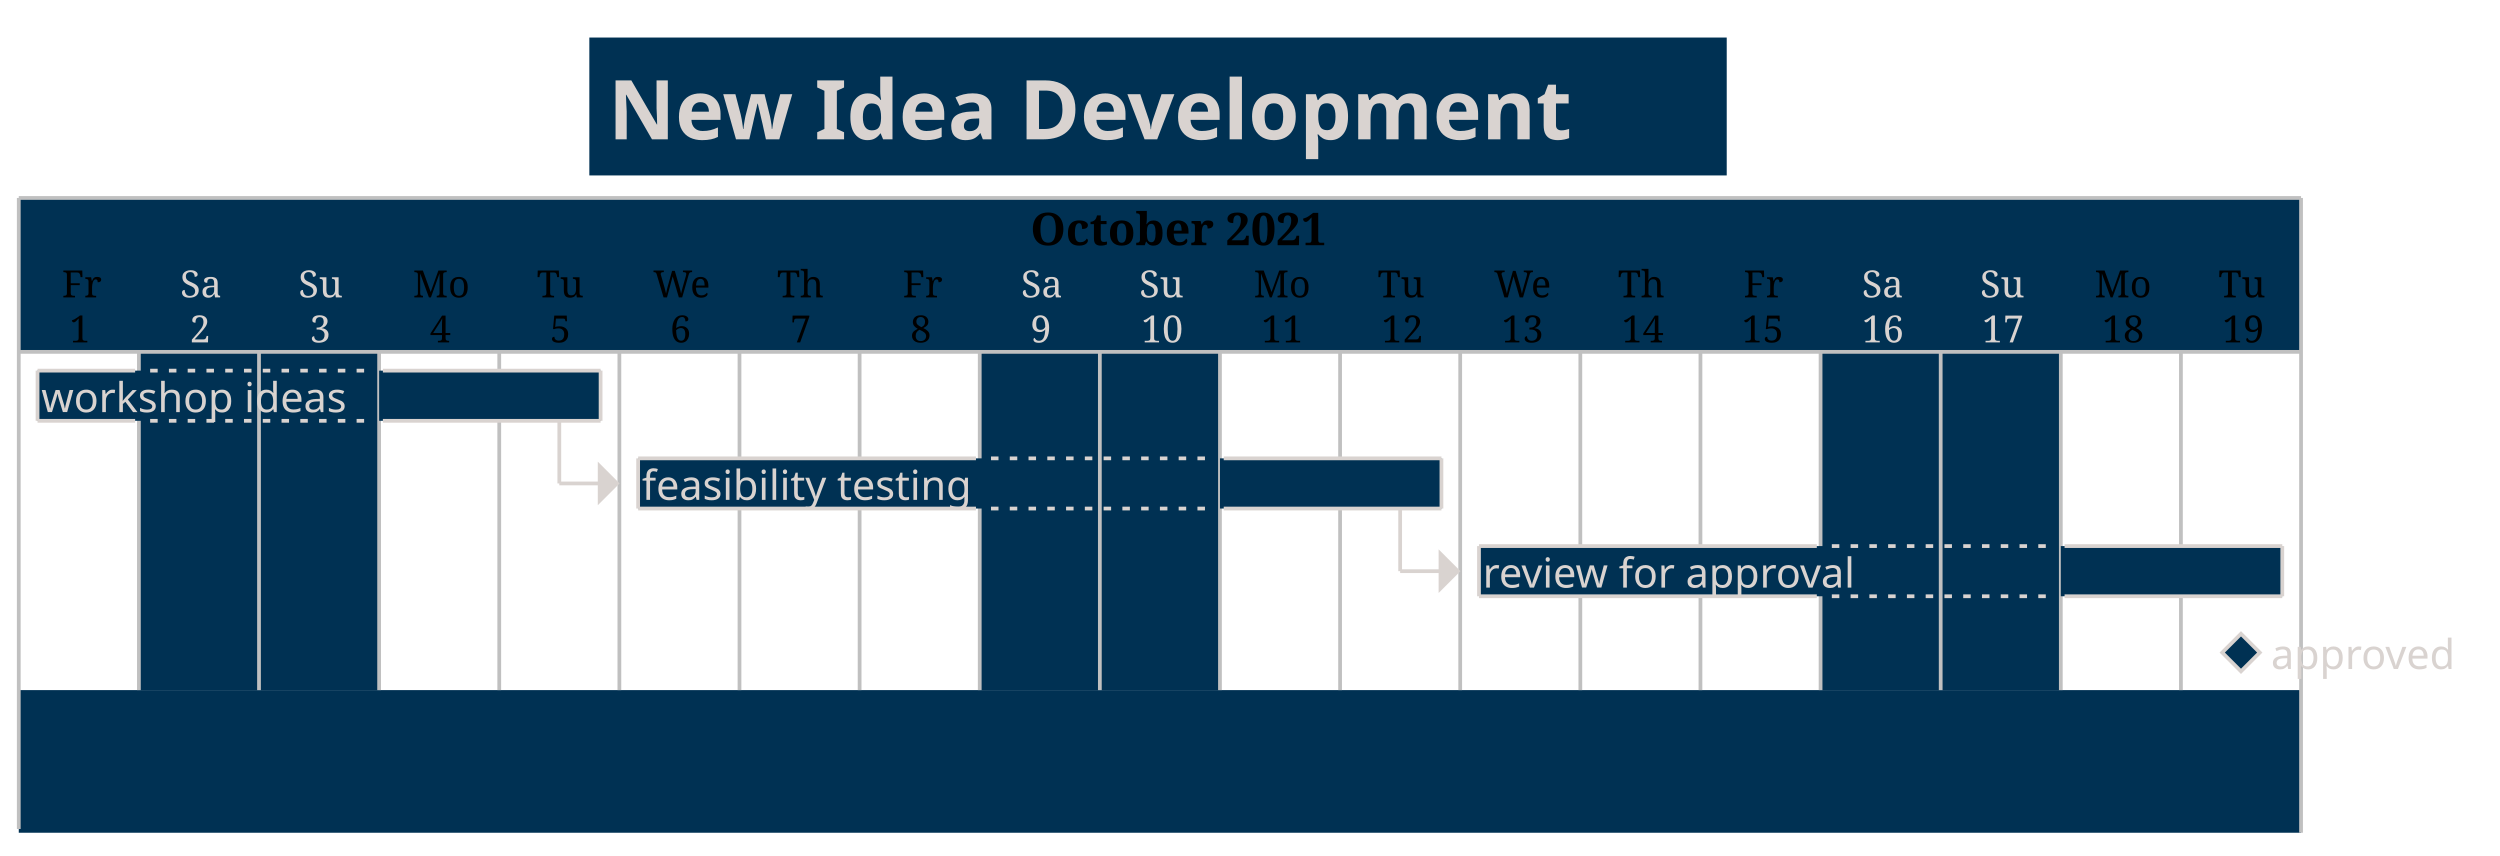
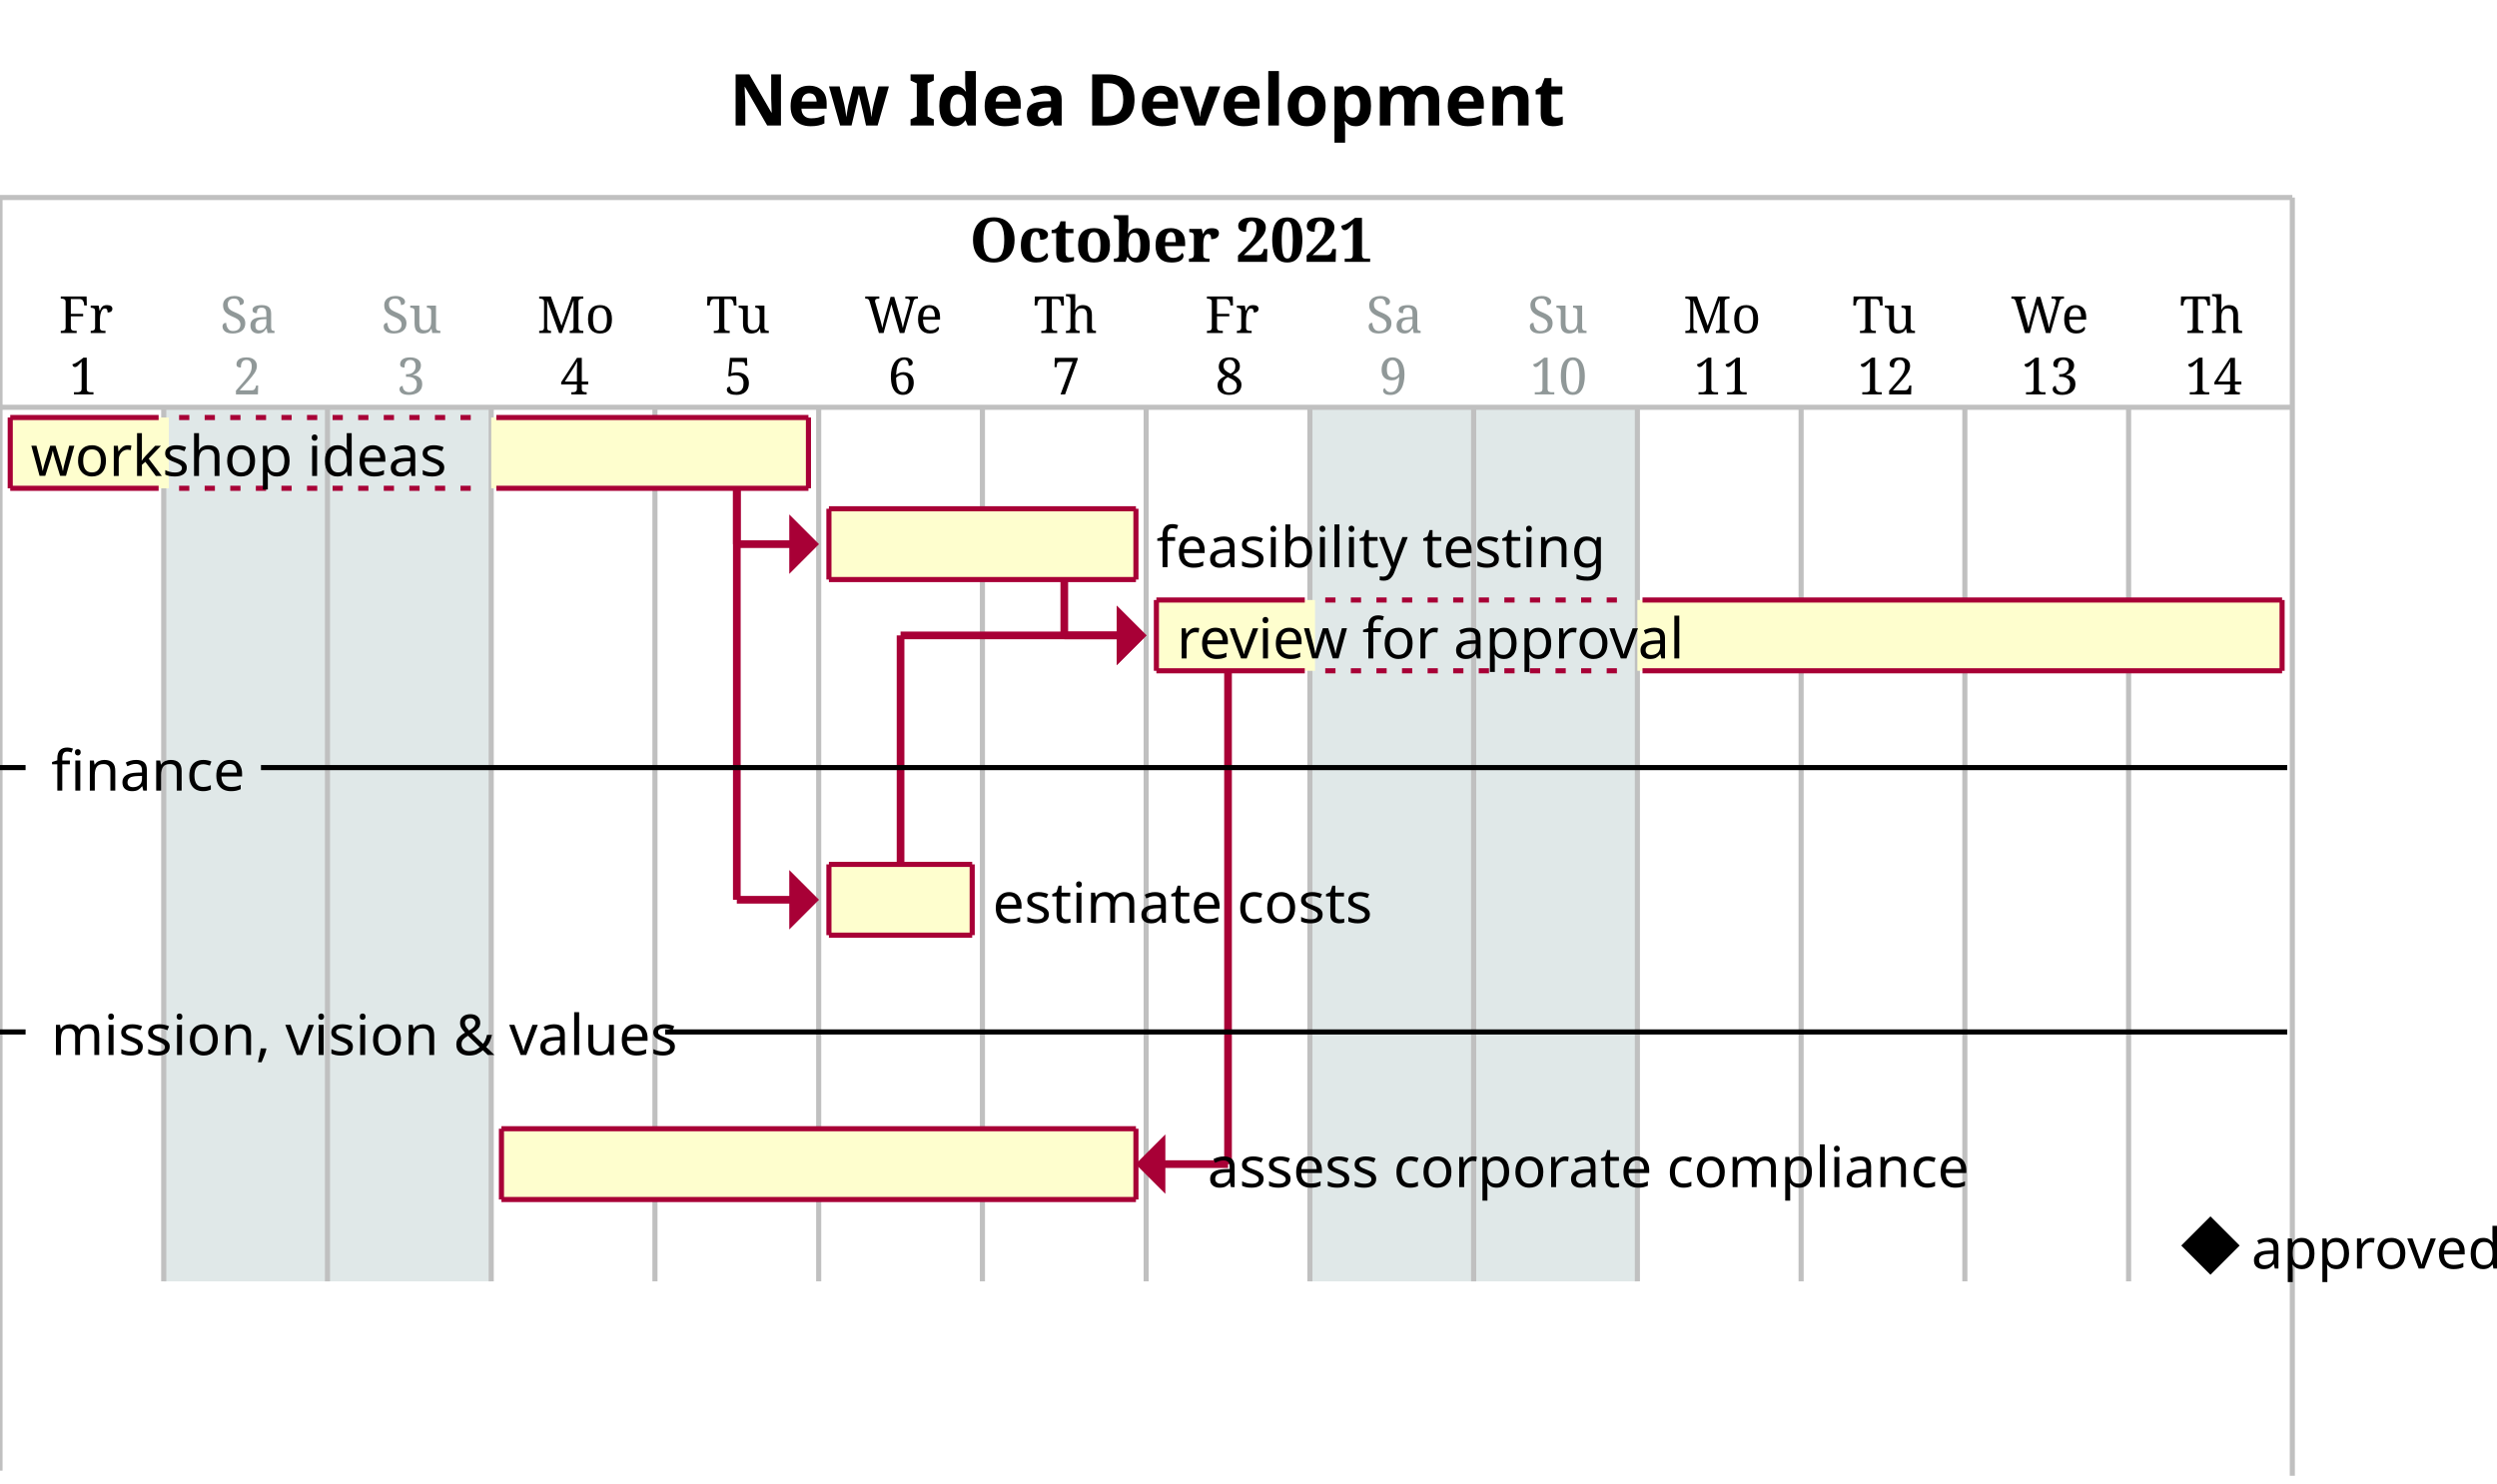
- <svg xmlns="http://www.w3.org/2000/svg" contentScriptType="application/ecmascript" contentStyleType="text/css" height="228px" preserveAspectRatio="none" style="width:666px;height:228px;background:#003153;" version="1.1" viewBox="0 0 666 228" width="666px" zoomAndPan="magnify">
+ <svg xmlns="http://www.w3.org/2000/svg" contentScriptType="application/ecmascript" contentStyleType="text/css" height="290px" preserveAspectRatio="none" style="width:488px;height:290px;background:#FFFFFF;" version="1.1" viewBox="0 0 488 290" width="488px" zoomAndPan="magnify">
  <defs />
  <g>
-     <rect fill="#003153" height="36.737" style="stroke:#003153;stroke-width:0.0;" width="303" x="157" y="10" />
-     <text fill="#D9D3D0" font-family="Verdana" font-size="22" font-weight="bold" lengthAdjust="spacing" textLength="293" x="162" y="37.118">New Idea Development</text>
-     <rect fill="#003153" height="41" style="stroke:none;stroke-width:1.0;" width="608" x="5" y="52.737" />
-     <rect fill="#003153" height="38" style="stroke:none;stroke-width:1.0;" width="608" x="5" y="183.843" />
-     <rect fill="#003153" height="90.106" style="stroke:none;stroke-width:1.0;" width="64" x="37" y="93.737" />
-     <rect fill="#003153" height="90.106" style="stroke:none;stroke-width:1.0;" width="64" x="261" y="93.737" />
-     <rect fill="#003153" height="90.106" style="stroke:none;stroke-width:1.0;" width="64" x="485" y="93.737" />
-     <text fill="#000000" font-family="Serif" font-size="10" lengthAdjust="spacing" textLength="9" x="16.5" y="79.216">Fr</text>
-     <text fill="#D9D3D0" font-family="Serif" font-size="10" lengthAdjust="spacing" textLength="10" x="48" y="79.216">Sa</text>
-     <text fill="#D9D3D0" font-family="Serif" font-size="10" lengthAdjust="spacing" textLength="11" x="79.5" y="79.216">Su</text>
-     <text fill="#000000" font-family="Serif" font-size="10" lengthAdjust="spacing" textLength="14" x="110" y="79.216">Mo</text>
-     <text fill="#000000" font-family="Serif" font-size="10" lengthAdjust="spacing" textLength="12" x="143" y="79.216">Tu</text>
-     <text fill="#000000" font-family="Serif" font-size="10" lengthAdjust="spacing" textLength="14" x="174" y="79.216">We</text>
-     <text fill="#000000" font-family="Serif" font-size="10" lengthAdjust="spacing" textLength="12" x="207" y="79.216">Th</text>
-     <text fill="#000000" font-family="Serif" font-size="10" lengthAdjust="spacing" textLength="9" x="240.5" y="79.216">Fr</text>
-     <text fill="#D9D3D0" font-family="Serif" font-size="10" lengthAdjust="spacing" textLength="10" x="272" y="79.216">Sa</text>
-     <text fill="#D9D3D0" font-family="Serif" font-size="10" lengthAdjust="spacing" textLength="11" x="303.5" y="79.216">Su</text>
-     <text fill="#000000" font-family="Serif" font-size="10" lengthAdjust="spacing" textLength="14" x="334" y="79.216">Mo</text>
-     <text fill="#000000" font-family="Serif" font-size="10" lengthAdjust="spacing" textLength="12" x="367" y="79.216">Tu</text>
-     <text fill="#000000" font-family="Serif" font-size="10" lengthAdjust="spacing" textLength="14" x="398" y="79.216">We</text>
-     <text fill="#000000" font-family="Serif" font-size="10" lengthAdjust="spacing" textLength="12" x="431" y="79.216">Th</text>
-     <text fill="#000000" font-family="Serif" font-size="10" lengthAdjust="spacing" textLength="9" x="464.5" y="79.216">Fr</text>
-     <text fill="#D9D3D0" font-family="Serif" font-size="10" lengthAdjust="spacing" textLength="10" x="496" y="79.216">Sa</text>
-     <text fill="#D9D3D0" font-family="Serif" font-size="10" lengthAdjust="spacing" textLength="11" x="527.5" y="79.216">Su</text>
-     <text fill="#000000" font-family="Serif" font-size="10" lengthAdjust="spacing" textLength="14" x="558" y="79.216">Mo</text>
-     <text fill="#000000" font-family="Serif" font-size="10" lengthAdjust="spacing" textLength="12" x="591" y="79.216">Tu</text>
-     <text fill="#000000" font-family="Serif" font-size="10" lengthAdjust="spacing" textLength="5" x="18.5" y="91.216">1</text>
-     <text fill="#D9D3D0" font-family="Serif" font-size="10" lengthAdjust="spacing" textLength="5" x="50.5" y="91.216">2</text>
-     <text fill="#D9D3D0" font-family="Serif" font-size="10" lengthAdjust="spacing" textLength="5" x="82.5" y="91.216">3</text>
-     <text fill="#000000" font-family="Serif" font-size="10" lengthAdjust="spacing" textLength="5" x="114.5" y="91.216">4</text>
-     <text fill="#000000" font-family="Serif" font-size="10" lengthAdjust="spacing" textLength="5" x="146.5" y="91.216">5</text>
-     <text fill="#000000" font-family="Serif" font-size="10" lengthAdjust="spacing" textLength="5" x="178.5" y="91.216">6</text>
-     <text fill="#000000" font-family="Serif" font-size="10" lengthAdjust="spacing" textLength="5" x="210.5" y="91.216">7</text>
-     <text fill="#000000" font-family="Serif" font-size="10" lengthAdjust="spacing" textLength="5" x="242.5" y="91.216">8</text>
-     <text fill="#D9D3D0" font-family="Serif" font-size="10" lengthAdjust="spacing" textLength="5" x="274.5" y="91.216">9</text>
-     <text fill="#D9D3D0" font-family="Serif" font-size="10" lengthAdjust="spacing" textLength="10" x="304" y="91.216">10</text>
-     <text fill="#000000" font-family="Serif" font-size="10" lengthAdjust="spacing" textLength="10" x="336" y="91.216">11</text>
-     <text fill="#000000" font-family="Serif" font-size="10" lengthAdjust="spacing" textLength="10" x="368" y="91.216">12</text>
-     <text fill="#000000" font-family="Serif" font-size="10" lengthAdjust="spacing" textLength="10" x="400" y="91.216">13</text>
-     <text fill="#000000" font-family="Serif" font-size="10" lengthAdjust="spacing" textLength="10" x="432" y="91.216">14</text>
-     <text fill="#000000" font-family="Serif" font-size="10" lengthAdjust="spacing" textLength="10" x="464" y="91.216">15</text>
-     <text fill="#D9D3D0" font-family="Serif" font-size="10" lengthAdjust="spacing" textLength="10" x="496" y="91.216">16</text>
-     <text fill="#D9D3D0" font-family="Serif" font-size="10" lengthAdjust="spacing" textLength="10" x="528" y="91.216">17</text>
-     <text fill="#000000" font-family="Serif" font-size="10" lengthAdjust="spacing" textLength="10" x="560" y="91.216">18</text>
-     <text fill="#000000" font-family="Serif" font-size="10" lengthAdjust="spacing" textLength="10" x="592" y="91.216">19</text>
-     <text fill="#000000" font-family="Serif" font-size="12" font-weight="bold" lengthAdjust="spacing" textLength="69" x="274.5" y="65.311">October 2021</text>
-     <line style="stroke:#C0C0C0;stroke-width:1.0;" x1="5" x2="5" y1="52.737" y2="220.843" />
-     <line style="stroke:#C0C0C0;stroke-width:1.0;" x1="37" x2="37" y1="93.737" y2="183.843" />
-     <line style="stroke:#C0C0C0;stroke-width:1.0;" x1="69" x2="69" y1="93.737" y2="183.843" />
-     <line style="stroke:#C0C0C0;stroke-width:1.0;" x1="101" x2="101" y1="93.737" y2="183.843" />
-     <line style="stroke:#C0C0C0;stroke-width:1.0;" x1="133" x2="133" y1="93.737" y2="183.843" />
-     <line style="stroke:#C0C0C0;stroke-width:1.0;" x1="165" x2="165" y1="93.737" y2="183.843" />
-     <line style="stroke:#C0C0C0;stroke-width:1.0;" x1="197" x2="197" y1="93.737" y2="183.843" />
-     <line style="stroke:#C0C0C0;stroke-width:1.0;" x1="229" x2="229" y1="93.737" y2="183.843" />
-     <line style="stroke:#C0C0C0;stroke-width:1.0;" x1="261" x2="261" y1="93.737" y2="183.843" />
-     <line style="stroke:#C0C0C0;stroke-width:1.0;" x1="293" x2="293" y1="93.737" y2="183.843" />
-     <line style="stroke:#C0C0C0;stroke-width:1.0;" x1="325" x2="325" y1="93.737" y2="183.843" />
-     <line style="stroke:#C0C0C0;stroke-width:1.0;" x1="357" x2="357" y1="93.737" y2="183.843" />
-     <line style="stroke:#C0C0C0;stroke-width:1.0;" x1="389" x2="389" y1="93.737" y2="183.843" />
-     <line style="stroke:#C0C0C0;stroke-width:1.0;" x1="421" x2="421" y1="93.737" y2="183.843" />
-     <line style="stroke:#C0C0C0;stroke-width:1.0;" x1="453" x2="453" y1="93.737" y2="183.843" />
-     <line style="stroke:#C0C0C0;stroke-width:1.0;" x1="485" x2="485" y1="93.737" y2="183.843" />
-     <line style="stroke:#C0C0C0;stroke-width:1.0;" x1="517" x2="517" y1="93.737" y2="183.843" />
-     <line style="stroke:#C0C0C0;stroke-width:1.0;" x1="549" x2="549" y1="93.737" y2="183.843" />
-     <line style="stroke:#C0C0C0;stroke-width:1.0;" x1="581" x2="581" y1="93.737" y2="183.843" />
-     <line style="stroke:#C0C0C0;stroke-width:1.0;" x1="613" x2="613" y1="52.737" y2="221.843" />
-     <line style="stroke:#C0C0C0;stroke-width:1.0;" x1="5" x2="613" y1="52.737" y2="52.737" />
-     <line style="stroke:#C0C0C0;stroke-width:1.0;" x1="5" x2="613" y1="93.737" y2="93.737" />
-     <line style="stroke:#D9D3D0;stroke-width:1.0;" x1="149" x2="149" y1="112.106" y2="128.79" />
-     <line style="stroke:#D9D3D0;stroke-width:1.0;" x1="149" x2="164" y1="128.79" y2="128.79" />
-     <polygon fill="#D9D3D0" points="160,124.79,160,128.79,160,132.79,164,128.79" style="stroke:#D9D3D0;stroke-width:1.5;" />
-     <line style="stroke:#D9D3D0;stroke-width:1.0;" x1="373" x2="373" y1="135.475" y2="152.159" />
-     <line style="stroke:#D9D3D0;stroke-width:1.0;" x1="373" x2="388" y1="152.159" y2="152.159" />
-     <polygon fill="#D9D3D0" points="384,148.159,384,152.159,384,156.159,388,152.159" style="stroke:#D9D3D0;stroke-width:1.5;" />
-     <rect fill="#003153" height="13.369" style="stroke:none;stroke-width:1.0;" width="28" x="10" y="98.737" />
-     <line style="stroke:#D9D3D0;stroke-width:1.0;" x1="10" x2="36" y1="98.737" y2="98.737" />
-     <line style="stroke:#D9D3D0;stroke-width:1.0;" x1="10" x2="36" y1="112.106" y2="112.106" />
-     <line style="stroke:#D9D3D0;stroke-width:1.0;" x1="10" x2="10" y1="98.737" y2="112.106" />
-     <rect fill="#003153" height="13.369" style="stroke:none;stroke-width:1.0;" width="59" x="101" y="98.737" />
-     <line style="stroke:#D9D3D0;stroke-width:1.0;" x1="102" x2="160" y1="98.737" y2="98.737" />
-     <line style="stroke:#D9D3D0;stroke-width:1.0;" x1="102" x2="160" y1="112.106" y2="112.106" />
-     <line style="stroke:#D9D3D0;stroke-width:1.0;" x1="160" x2="160" y1="98.737" y2="112.106" />
-     <line style="stroke:#D9D3D0;stroke-width:1.0;stroke-dasharray:2.0,3.0;" x1="40" x2="98" y1="98.737" y2="98.737" />
-     <line style="stroke:#D9D3D0;stroke-width:1.0;stroke-dasharray:2.0,3.0;" x1="40" x2="98" y1="112.106" y2="112.106" />
-     <rect fill="#003153" height="13.369" style="stroke:none;stroke-width:1.0;" width="92" x="170" y="122.106" />
-     <line style="stroke:#D9D3D0;stroke-width:1.0;" x1="170" x2="260" y1="122.106" y2="122.106" />
-     <line style="stroke:#D9D3D0;stroke-width:1.0;" x1="170" x2="260" y1="135.475" y2="135.475" />
-     <line style="stroke:#D9D3D0;stroke-width:1.0;" x1="170" x2="170" y1="122.106" y2="135.475" />
-     <rect fill="#003153" height="13.369" style="stroke:none;stroke-width:1.0;" width="59" x="325" y="122.106" />
-     <line style="stroke:#D9D3D0;stroke-width:1.0;" x1="326" x2="384" y1="122.106" y2="122.106" />
-     <line style="stroke:#D9D3D0;stroke-width:1.0;" x1="326" x2="384" y1="135.475" y2="135.475" />
-     <line style="stroke:#D9D3D0;stroke-width:1.0;" x1="384" x2="384" y1="122.106" y2="135.475" />
-     <line style="stroke:#D9D3D0;stroke-width:1.0;stroke-dasharray:2.0,3.0;" x1="264" x2="322" y1="122.106" y2="122.106" />
-     <line style="stroke:#D9D3D0;stroke-width:1.0;stroke-dasharray:2.0,3.0;" x1="264" x2="322" y1="135.475" y2="135.475" />
-     <rect fill="#003153" height="13.369" style="stroke:none;stroke-width:1.0;" width="92" x="394" y="145.475" />
-     <line style="stroke:#D9D3D0;stroke-width:1.0;" x1="394" x2="484" y1="145.475" y2="145.475" />
-     <line style="stroke:#D9D3D0;stroke-width:1.0;" x1="394" x2="484" y1="158.843" y2="158.843" />
-     <line style="stroke:#D9D3D0;stroke-width:1.0;" x1="394" x2="394" y1="145.475" y2="158.843" />
-     <rect fill="#003153" height="13.369" style="stroke:none;stroke-width:1.0;" width="59" x="549" y="145.475" />
-     <line style="stroke:#D9D3D0;stroke-width:1.0;" x1="550" x2="608" y1="145.475" y2="145.475" />
-     <line style="stroke:#D9D3D0;stroke-width:1.0;" x1="550" x2="608" y1="158.843" y2="158.843" />
-     <line style="stroke:#D9D3D0;stroke-width:1.0;" x1="608" x2="608" y1="145.475" y2="158.843" />
-     <line style="stroke:#D9D3D0;stroke-width:1.0;stroke-dasharray:2.0,3.0;" x1="488" x2="546" y1="145.475" y2="145.475" />
-     <line style="stroke:#D9D3D0;stroke-width:1.0;stroke-dasharray:2.0,3.0;" x1="488" x2="546" y1="158.843" y2="158.843" />
-     <polygon fill="#003153" points="597,168.843,602,173.843,597,178.843,592,173.843" style="stroke:#D9D3D0;stroke-width:1.0;" />
-     <text fill="#D9D3D0" font-family="Verdana" font-size="11" lengthAdjust="spacing" textLength="89" x="11" y="109.796">workshop ideas</text>
-     <text fill="#D9D3D0" font-family="Verdana" font-size="11" lengthAdjust="spacing" textLength="96" x="171" y="133.165">feasibility testing</text>
-     <text fill="#D9D3D0" font-family="Verdana" font-size="11" lengthAdjust="spacing" textLength="112" x="395" y="156.534">review for approval</text>
-     <text fill="#D9D3D0" font-family="Verdana" font-size="11" lengthAdjust="spacing" textLength="54" x="605" y="178.218">approved</text>
+     <rect fill="none" height="27.609" style="stroke:none;stroke-width:1.0;" width="172" x="137.5" y="5" />
+     <text fill="#000000" font-family="sans-serif" font-size="14" font-weight="bold" lengthAdjust="spacing" textLength="162" x="142.5" y="24.533">New Idea Development</text>
+     <rect fill="#E0E8E8" height="170.852" style="stroke:none;stroke-width:1.0;" width="64" x="32" y="79.609" />
+     <rect fill="#E0E8E8" height="170.852" style="stroke:none;stroke-width:1.0;" width="64" x="256" y="79.609" />
+     <text fill="#000000" font-family="Serif" font-size="10" lengthAdjust="spacing" textLength="9" x="11.5" y="65.088">Fr</text>
+     <text fill="#909898" font-family="Serif" font-size="10" lengthAdjust="spacing" textLength="10" x="43" y="65.088">Sa</text>
+     <text fill="#909898" font-family="Serif" font-size="10" lengthAdjust="spacing" textLength="11" x="74.5" y="65.088">Su</text>
+     <text fill="#000000" font-family="Serif" font-size="10" lengthAdjust="spacing" textLength="14" x="105" y="65.088">Mo</text>
+     <text fill="#000000" font-family="Serif" font-size="10" lengthAdjust="spacing" textLength="12" x="138" y="65.088">Tu</text>
+     <text fill="#000000" font-family="Serif" font-size="10" lengthAdjust="spacing" textLength="14" x="169" y="65.088">We</text>
+     <text fill="#000000" font-family="Serif" font-size="10" lengthAdjust="spacing" textLength="12" x="202" y="65.088">Th</text>
+     <text fill="#000000" font-family="Serif" font-size="10" lengthAdjust="spacing" textLength="9" x="235.5" y="65.088">Fr</text>
+     <text fill="#909898" font-family="Serif" font-size="10" lengthAdjust="spacing" textLength="10" x="267" y="65.088">Sa</text>
+     <text fill="#909898" font-family="Serif" font-size="10" lengthAdjust="spacing" textLength="11" x="298.5" y="65.088">Su</text>
+     <text fill="#000000" font-family="Serif" font-size="10" lengthAdjust="spacing" textLength="14" x="329" y="65.088">Mo</text>
+     <text fill="#000000" font-family="Serif" font-size="10" lengthAdjust="spacing" textLength="12" x="362" y="65.088">Tu</text>
+     <text fill="#000000" font-family="Serif" font-size="10" lengthAdjust="spacing" textLength="14" x="393" y="65.088">We</text>
+     <text fill="#000000" font-family="Serif" font-size="10" lengthAdjust="spacing" textLength="12" x="426" y="65.088">Th</text>
+     <text fill="#000000" font-family="Serif" font-size="10" lengthAdjust="spacing" textLength="5" x="13.5" y="77.088">1</text>
+     <text fill="#909898" font-family="Serif" font-size="10" lengthAdjust="spacing" textLength="5" x="45.5" y="77.088">2</text>
+     <text fill="#909898" font-family="Serif" font-size="10" lengthAdjust="spacing" textLength="5" x="77.5" y="77.088">3</text>
+     <text fill="#000000" font-family="Serif" font-size="10" lengthAdjust="spacing" textLength="5" x="109.5" y="77.088">4</text>
+     <text fill="#000000" font-family="Serif" font-size="10" lengthAdjust="spacing" textLength="5" x="141.5" y="77.088">5</text>
+     <text fill="#000000" font-family="Serif" font-size="10" lengthAdjust="spacing" textLength="5" x="173.5" y="77.088">6</text>
+     <text fill="#000000" font-family="Serif" font-size="10" lengthAdjust="spacing" textLength="5" x="205.5" y="77.088">7</text>
+     <text fill="#000000" font-family="Serif" font-size="10" lengthAdjust="spacing" textLength="5" x="237.5" y="77.088">8</text>
+     <text fill="#909898" font-family="Serif" font-size="10" lengthAdjust="spacing" textLength="5" x="269.5" y="77.088">9</text>
+     <text fill="#909898" font-family="Serif" font-size="10" lengthAdjust="spacing" textLength="10" x="299" y="77.088">10</text>
+     <text fill="#000000" font-family="Serif" font-size="10" lengthAdjust="spacing" textLength="10" x="331" y="77.088">11</text>
+     <text fill="#000000" font-family="Serif" font-size="10" lengthAdjust="spacing" textLength="10" x="363" y="77.088">12</text>
+     <text fill="#000000" font-family="Serif" font-size="10" lengthAdjust="spacing" textLength="10" x="395" y="77.088">13</text>
+     <text fill="#000000" font-family="Serif" font-size="10" lengthAdjust="spacing" textLength="10" x="427" y="77.088">14</text>
+     <text fill="#000000" font-family="Serif" font-size="12" font-weight="bold" lengthAdjust="spacing" textLength="69" x="189.5" y="51.184">October 2021</text>
+     <line style="stroke:#C0C0C0;stroke-width:1.0;" x1="0" x2="0" y1="38.609" y2="287.461" />
+     <line style="stroke:#C0C0C0;stroke-width:1.0;" x1="32" x2="32" y1="79.609" y2="250.461" />
+     <line style="stroke:#C0C0C0;stroke-width:1.0;" x1="64" x2="64" y1="79.609" y2="250.461" />
+     <line style="stroke:#C0C0C0;stroke-width:1.0;" x1="96" x2="96" y1="79.609" y2="250.461" />
+     <line style="stroke:#C0C0C0;stroke-width:1.0;" x1="128" x2="128" y1="79.609" y2="250.461" />
+     <line style="stroke:#C0C0C0;stroke-width:1.0;" x1="160" x2="160" y1="79.609" y2="250.461" />
+     <line style="stroke:#C0C0C0;stroke-width:1.0;" x1="192" x2="192" y1="79.609" y2="250.461" />
+     <line style="stroke:#C0C0C0;stroke-width:1.0;" x1="224" x2="224" y1="79.609" y2="250.461" />
+     <line style="stroke:#C0C0C0;stroke-width:1.0;" x1="256" x2="256" y1="79.609" y2="250.461" />
+     <line style="stroke:#C0C0C0;stroke-width:1.0;" x1="288" x2="288" y1="79.609" y2="250.461" />
+     <line style="stroke:#C0C0C0;stroke-width:1.0;" x1="320" x2="320" y1="79.609" y2="250.461" />
+     <line style="stroke:#C0C0C0;stroke-width:1.0;" x1="352" x2="352" y1="79.609" y2="250.461" />
+     <line style="stroke:#C0C0C0;stroke-width:1.0;" x1="384" x2="384" y1="79.609" y2="250.461" />
+     <line style="stroke:#C0C0C0;stroke-width:1.0;" x1="416" x2="416" y1="79.609" y2="250.461" />
+     <line style="stroke:#C0C0C0;stroke-width:1.0;" x1="448" x2="448" y1="38.609" y2="288.461" />
+     <line style="stroke:#C0C0C0;stroke-width:1.0;" x1="0" x2="448" y1="38.609" y2="38.609" />
+     <line style="stroke:#C0C0C0;stroke-width:1.0;" x1="0" x2="448" y1="79.609" y2="79.609" />
+     <line style="stroke:#A80036;stroke-width:1.5;" x1="144" x2="144" y1="95.445" y2="106.363" />
+     <line style="stroke:#A80036;stroke-width:1.5;" x1="144" x2="159" y1="106.363" y2="106.363" />
+     <polygon fill="#A80036" points="155,102.363,155,106.363,155,110.363,159,106.363" style="stroke:#A80036;stroke-width:1.5;" />
+     <line style="stroke:#A80036;stroke-width:1.5;" x1="208" x2="208" y1="113.281" y2="124.199" />
+     <line style="stroke:#A80036;stroke-width:1.5;" x1="208" x2="223" y1="124.199" y2="124.199" />
+     <polygon fill="#A80036" points="219,120.199,219,124.199,219,128.199,223,124.199" style="stroke:#A80036;stroke-width:1.5;" />
+     <line style="stroke:#A80036;stroke-width:1.5;" x1="144" x2="144" y1="95.445" y2="175.871" />
+     <line style="stroke:#A80036;stroke-width:1.5;" x1="144" x2="159" y1="175.871" y2="175.871" />
+     <polygon fill="#A80036" points="155,171.871,155,175.871,155,179.871,159,175.871" style="stroke:#A80036;stroke-width:1.5;" />
+     <line style="stroke:#A80036;stroke-width:1.5;" x1="176" x2="176" y1="168.953" y2="124.199" />
+     <line style="stroke:#A80036;stroke-width:1.5;" x1="176" x2="223" y1="124.199" y2="124.199" />
+     <polygon fill="#A80036" points="219,120.199,219,124.199,219,128.199,223,124.199" style="stroke:#A80036;stroke-width:1.5;" />
+     <line style="stroke:#A80036;stroke-width:1.5;" x1="240" x2="240" y1="131.117" y2="227.543" />
+     <line style="stroke:#A80036;stroke-width:1.5;" x1="240" x2="223" y1="227.543" y2="227.543" />
+     <polygon fill="#A80036" points="227,223.543,227,227.543,227,231.543,223,227.543" style="stroke:#A80036;stroke-width:1.5;" />
+     <rect fill="#FEFECE" height="13.836" style="stroke:none;stroke-width:1.0;" width="31" x="2" y="81.609" />
+     <line style="stroke:#A80036;stroke-width:1.0;" x1="2" x2="31" y1="81.609" y2="81.609" />
+     <line style="stroke:#A80036;stroke-width:1.0;" x1="2" x2="31" y1="95.445" y2="95.445" />
+     <line style="stroke:#A80036;stroke-width:1.0;" x1="2" x2="2" y1="81.609" y2="95.445" />
+     <rect fill="#FEFECE" height="13.836" style="stroke:none;stroke-width:1.0;" width="62" x="96" y="81.609" />
+     <line style="stroke:#A80036;stroke-width:1.0;" x1="97" x2="158" y1="81.609" y2="81.609" />
+     <line style="stroke:#A80036;stroke-width:1.0;" x1="97" x2="158" y1="95.445" y2="95.445" />
+     <line style="stroke:#A80036;stroke-width:1.0;" x1="158" x2="158" y1="81.609" y2="95.445" />
+     <line style="stroke:#A80036;stroke-width:1.0;stroke-dasharray:2.0,3.0;" x1="35" x2="93" y1="81.609" y2="81.609" />
+     <line style="stroke:#A80036;stroke-width:1.0;stroke-dasharray:2.0,3.0;" x1="35" x2="93" y1="95.445" y2="95.445" />
+     <rect fill="#FEFECE" height="13.836" style="stroke:none;stroke-width:1.0;" width="60" x="162" y="99.445" />
+     <line style="stroke:#A80036;stroke-width:1.0;" x1="162" x2="222" y1="99.445" y2="99.445" />
+     <line style="stroke:#A80036;stroke-width:1.0;" x1="162" x2="222" y1="113.281" y2="113.281" />
+     <line style="stroke:#A80036;stroke-width:1.0;" x1="162" x2="162" y1="99.445" y2="113.281" />
+     <line style="stroke:#A80036;stroke-width:1.0;" x1="222" x2="222" y1="99.445" y2="113.281" />
+     <rect fill="#FEFECE" height="13.836" style="stroke:none;stroke-width:1.0;" width="31" x="226" y="117.281" />
+     <line style="stroke:#A80036;stroke-width:1.0;" x1="226" x2="255" y1="117.281" y2="117.281" />
+     <line style="stroke:#A80036;stroke-width:1.0;" x1="226" x2="255" y1="131.117" y2="131.117" />
+     <line style="stroke:#A80036;stroke-width:1.0;" x1="226" x2="226" y1="117.281" y2="131.117" />
+     <rect fill="#FEFECE" height="13.836" style="stroke:none;stroke-width:1.0;" width="126" x="320" y="117.281" />
+     <line style="stroke:#A80036;stroke-width:1.0;" x1="321" x2="446" y1="117.281" y2="117.281" />
+     <line style="stroke:#A80036;stroke-width:1.0;" x1="321" x2="446" y1="131.117" y2="131.117" />
+     <line style="stroke:#A80036;stroke-width:1.0;" x1="446" x2="446" y1="117.281" y2="131.117" />
+     <line style="stroke:#A80036;stroke-width:1.0;stroke-dasharray:2.0,3.0;" x1="259" x2="317" y1="117.281" y2="117.281" />
+     <line style="stroke:#A80036;stroke-width:1.0;stroke-dasharray:2.0,3.0;" x1="259" x2="317" y1="131.117" y2="131.117" />
+     <line style="stroke:#000000;stroke-width:1.0;" x1="0" x2="5" y1="150.035" y2="150.035" />
+     <line style="stroke:#000000;stroke-width:1.0;" x1="51" x2="447" y1="150.035" y2="150.035" />
+     <rect fill="#FEFECE" height="13.836" style="stroke:none;stroke-width:1.0;" width="28" x="162" y="168.953" />
+     <line style="stroke:#A80036;stroke-width:1.0;" x1="162" x2="190" y1="168.953" y2="168.953" />
+     <line style="stroke:#A80036;stroke-width:1.0;" x1="162" x2="190" y1="182.789" y2="182.789" />
+     <line style="stroke:#A80036;stroke-width:1.0;" x1="162" x2="162" y1="168.953" y2="182.789" />
+     <line style="stroke:#A80036;stroke-width:1.0;" x1="190" x2="190" y1="168.953" y2="182.789" />
+     <line style="stroke:#000000;stroke-width:1.0;" x1="0" x2="5" y1="201.707" y2="201.707" />
+     <line style="stroke:#000000;stroke-width:1.0;" x1="130" x2="447" y1="201.707" y2="201.707" />
+     <rect fill="#FEFECE" height="13.836" style="stroke:none;stroke-width:1.0;" width="124" x="98" y="220.625" />
+     <line style="stroke:#A80036;stroke-width:1.0;" x1="98" x2="222" y1="220.625" y2="220.625" />
+     <line style="stroke:#A80036;stroke-width:1.0;" x1="98" x2="222" y1="234.461" y2="234.461" />
+     <line style="stroke:#A80036;stroke-width:1.0;" x1="98" x2="98" y1="220.625" y2="234.461" />
+     <line style="stroke:#A80036;stroke-width:1.0;" x1="222" x2="222" y1="220.625" y2="234.461" />
+     <polygon fill="#000000" points="432,238.461,437,243.461,432,248.461,427,243.461" style="stroke:#000000;stroke-width:1.0;" />
+     <text fill="#000000" font-family="sans-serif" font-size="11" lengthAdjust="spacing" textLength="78" x="6" y="93.028">workshop ideas</text>
+     <text fill="#000000" font-family="sans-serif" font-size="11" lengthAdjust="spacing" textLength="80" x="226" y="110.864">feasibility testing</text>
+     <text fill="#000000" font-family="sans-serif" font-size="11" lengthAdjust="spacing" textLength="96" x="230" y="128.7">review for approval</text>
+     <text fill="#000000" font-family="sans-serif" font-size="11" lengthAdjust="spacing" textLength="36" x="10" y="154.536">finance</text>
+     <text fill="#000000" font-family="sans-serif" font-size="11" lengthAdjust="spacing" textLength="70" x="194" y="180.372">estimate costs</text>
+     <text fill="#000000" font-family="sans-serif" font-size="11" lengthAdjust="spacing" textLength="115" x="10" y="206.208">mission, vision &amp; values</text>
+     <text fill="#000000" font-family="sans-serif" font-size="11" lengthAdjust="spacing" textLength="143" x="236" y="232.044">assess corporate compliance</text>
+     <text fill="#000000" font-family="sans-serif" font-size="11" lengthAdjust="spacing" textLength="46" x="440" y="247.962">approved</text>
  </g>
</svg>
